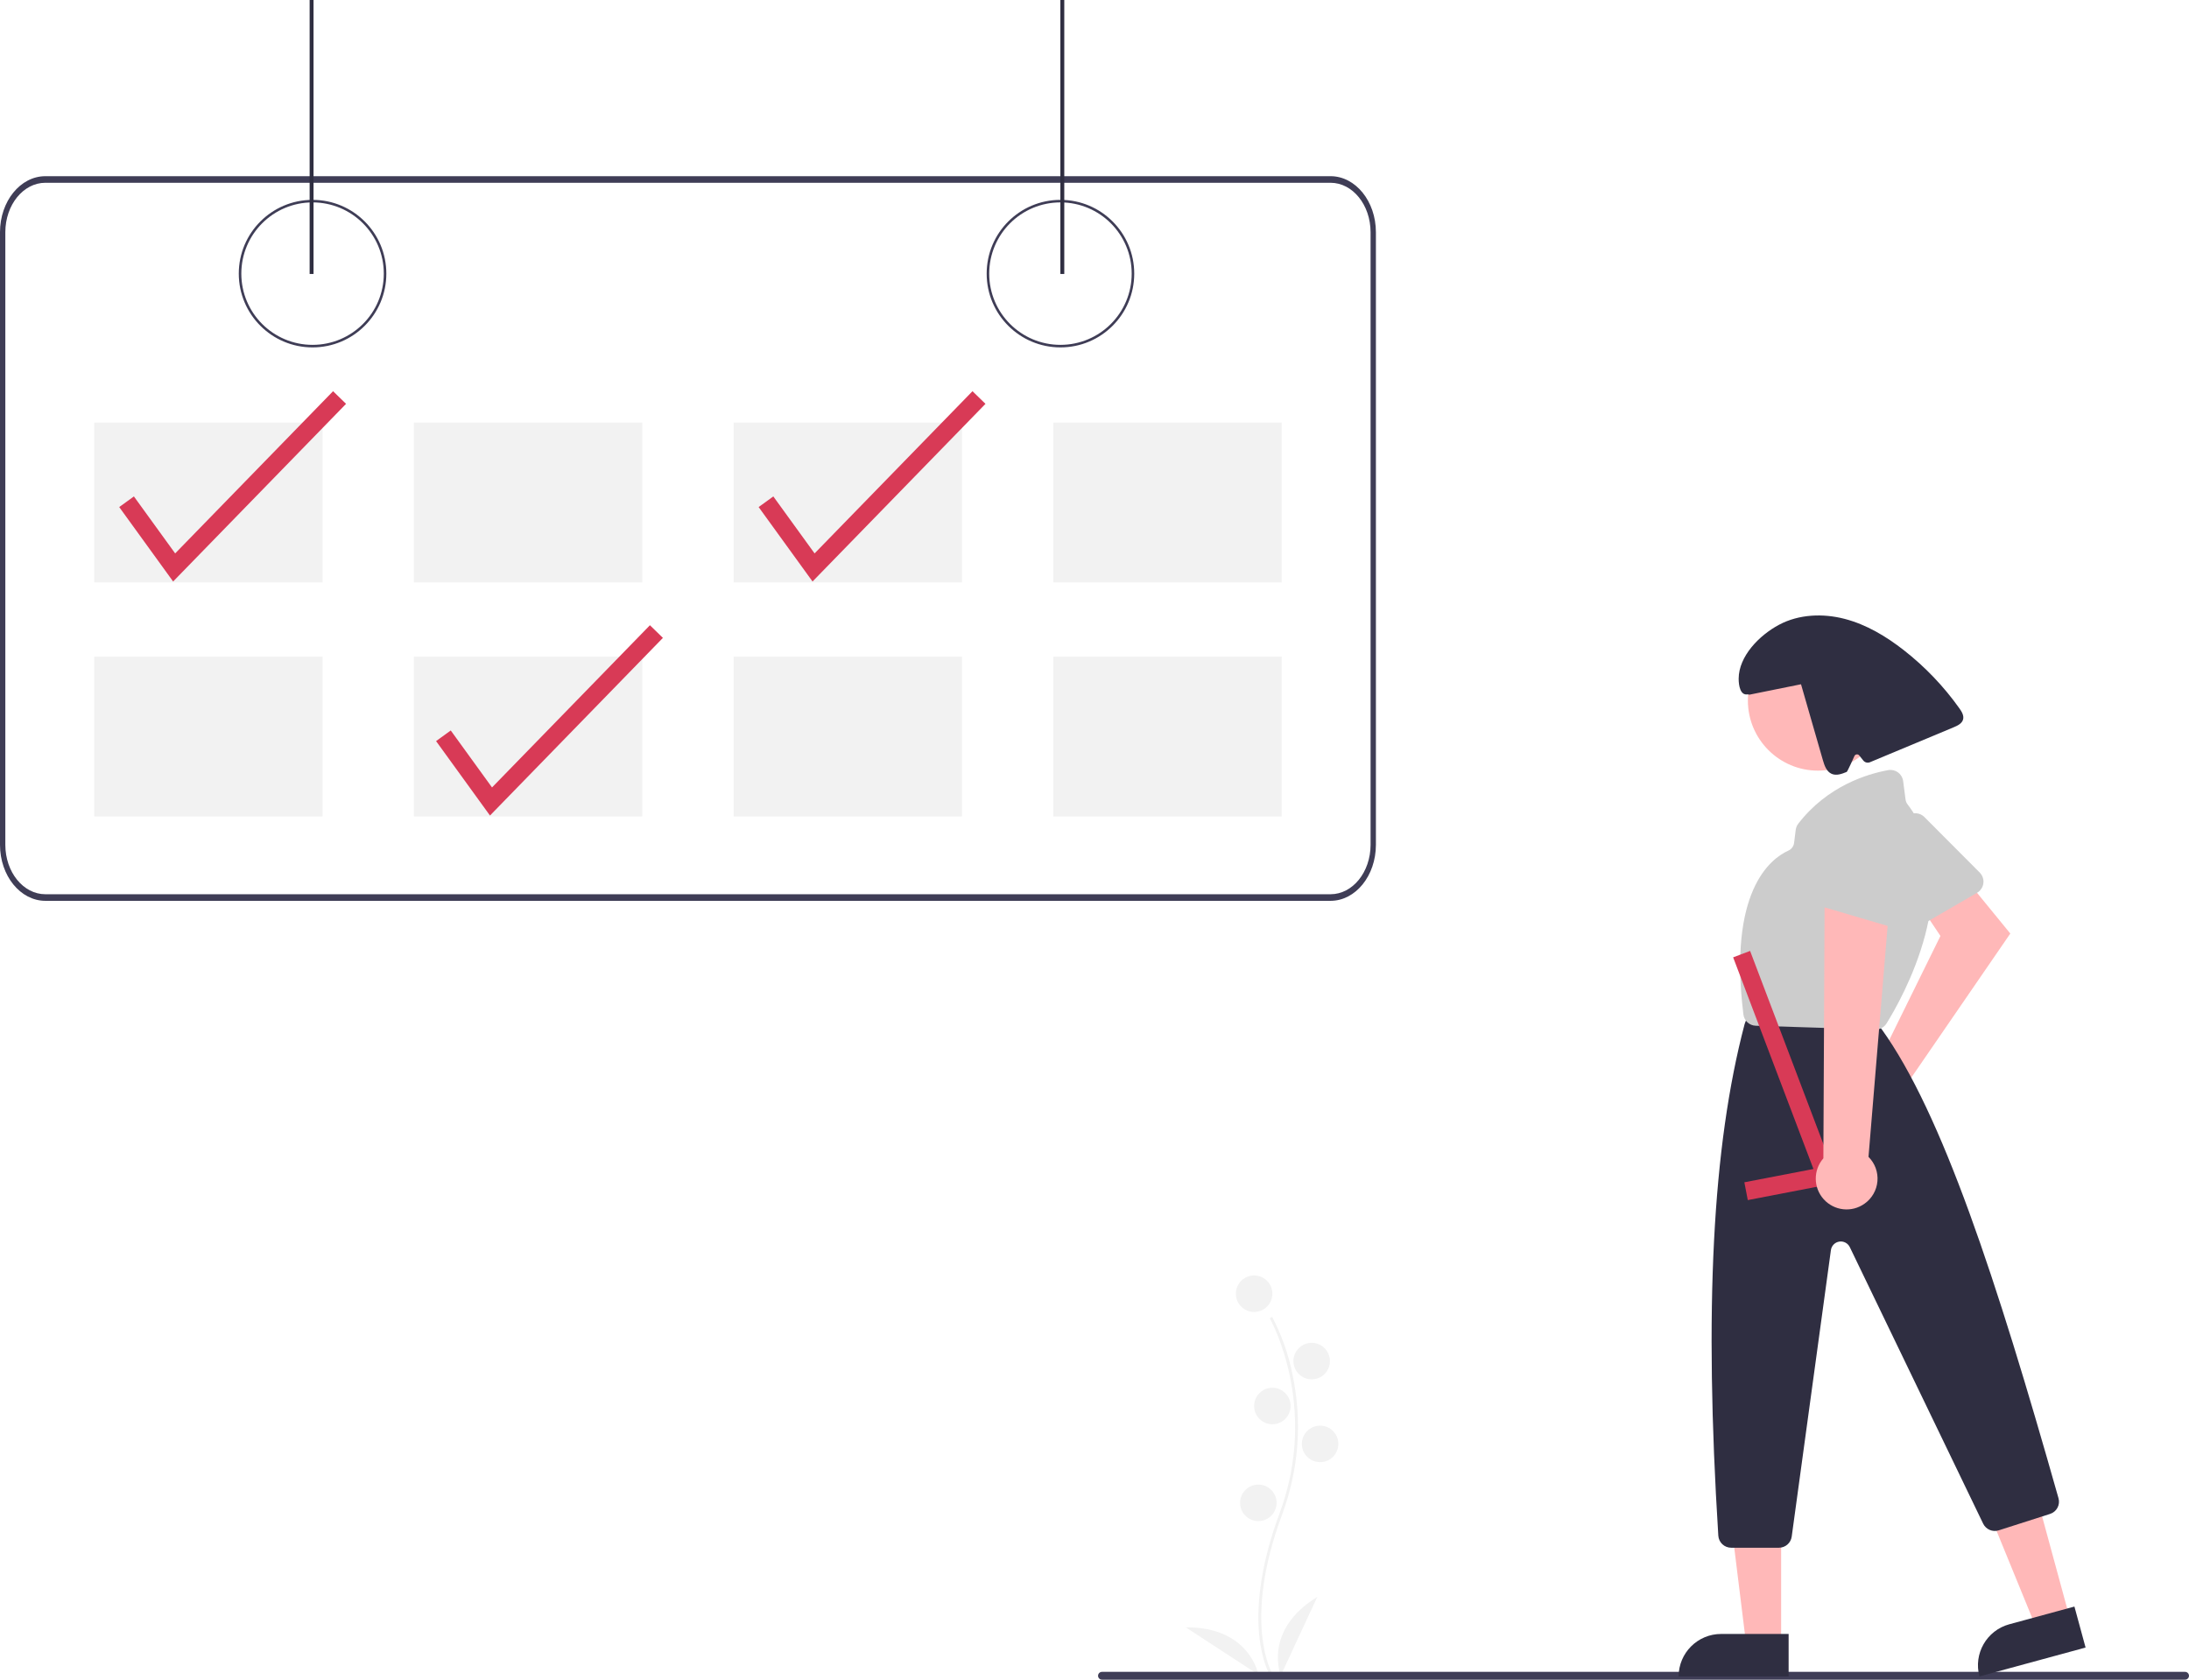
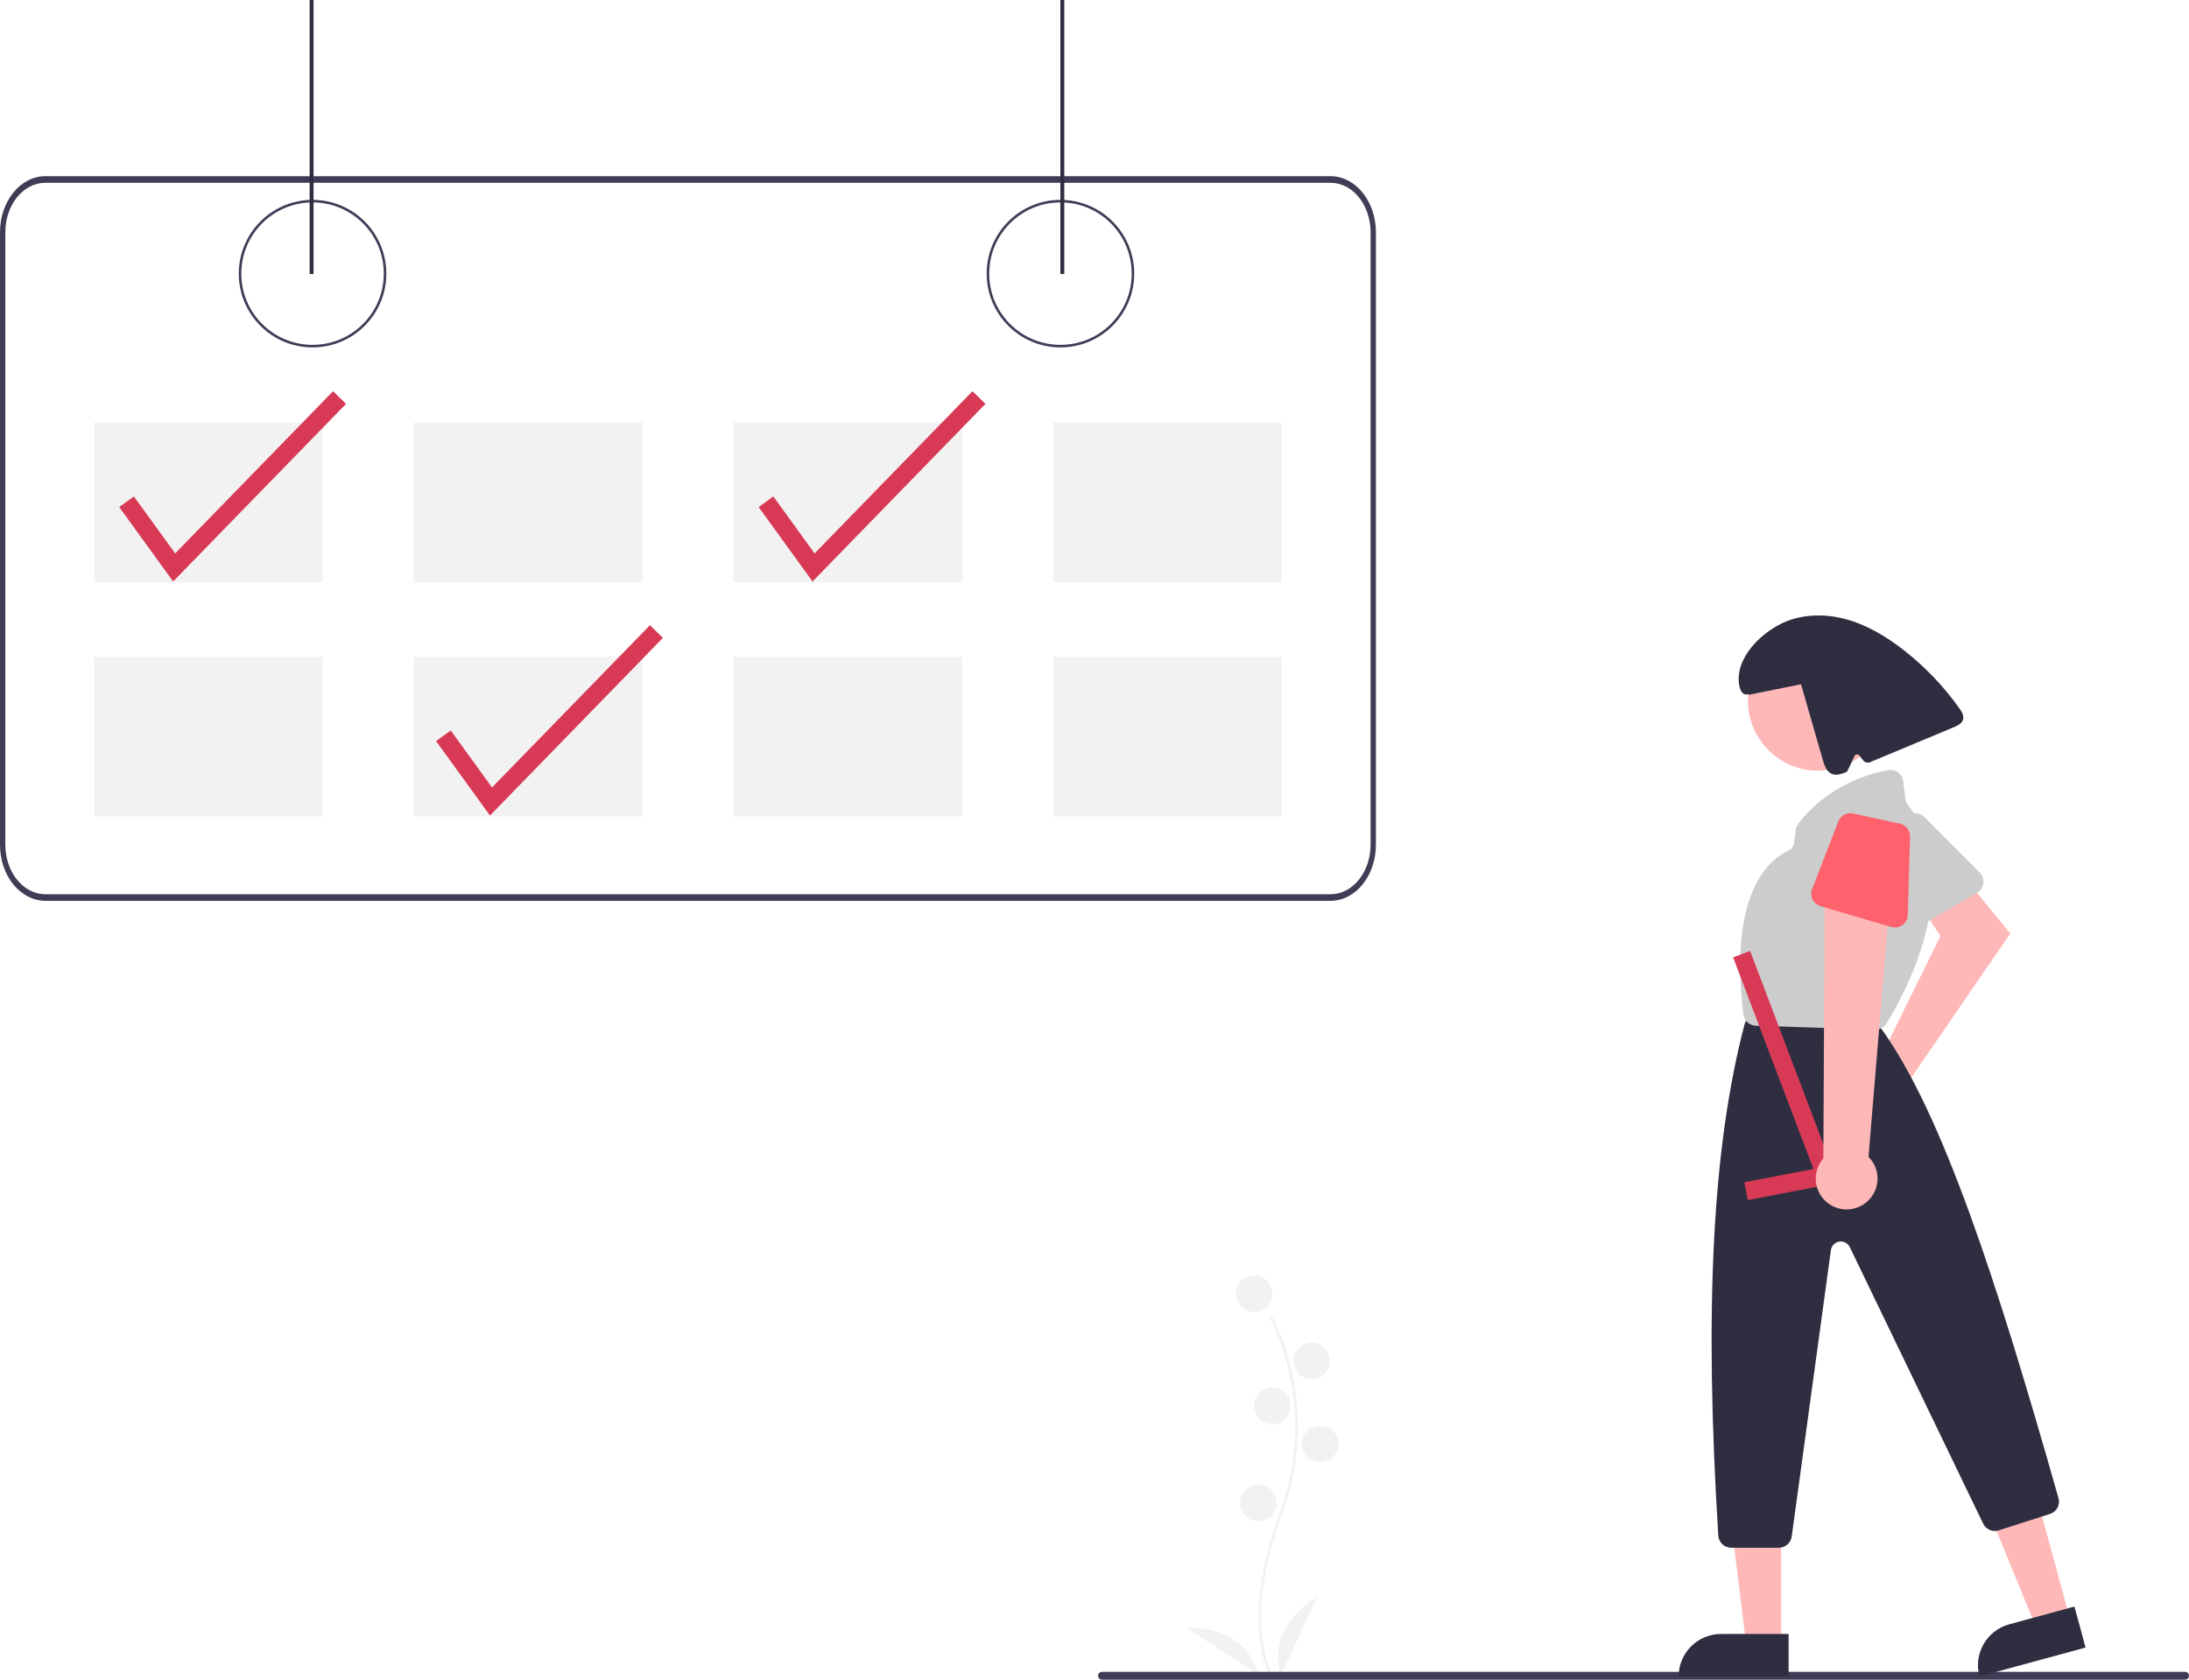
<svg xmlns="http://www.w3.org/2000/svg" data-name="Layer 1" width="766.847" height="588.524" viewBox="0 0 766.847 588.524">
  <g id="ad541598-f069-4770-8bea-87004c1f5716" data-name="Group 7">
    <path id="f29270bb-d112-452d-932b-13393490bccd-61" data-name="Path 149" d="M661.4,742.552c-.111-.184-2.774-4.628-3.697-13.854-.846-8.465-.302-22.733,7.098-42.636,14.019-37.705-3.231-68.127-3.407-68.43l.851-.494a75.598,75.598,0,0,1,7.125,20.184,88.057,88.057,0,0,1-3.647,49.082c-13.994,37.641-3.59,55.459-3.484,55.635Z" transform="translate(-216.5766 -155.738)" fill="#f2f2f2" />
    <circle id="fcebc901-c108-48a2-87e5-7ddb6540303c" data-name="Ellipse 19" cx="439.342" cy="453.287" r="6.393" fill="#f2f2f2" />
    <circle id="b5fd1405-e948-4f51-8090-73404e30ab37" data-name="Ellipse 20" cx="459.505" cy="476.892" r="6.393" fill="#f2f2f2" />
    <circle id="ac970879-223f-419f-9066-0afbab83f669" data-name="Ellipse 21" cx="445.735" cy="492.629" r="6.393" fill="#f2f2f2" />
    <circle id="a05fe744-c6b8-499a-b570-83da982f4ab7" data-name="Ellipse 22" cx="462.456" cy="505.907" r="6.393" fill="#f2f2f2" />
    <circle id="aa7e6742-c9e7-4b11-83e1-b132a19c1cd6" data-name="Ellipse 23" cx="440.817" cy="526.562" r="6.393" fill="#f2f2f2" />
    <path id="b97b0dec-9dc3-4d20-978e-1db07813fbb6-62" data-name="Path 150" d="M665.262,742.785s-6.393-15.737,12.786-27.54Z" transform="translate(-216.5766 -155.738)" fill="#f2f2f2" />
    <path id="adf0fd01-34d6-447b-82cb-31f3ba0f5028-63" data-name="Path 151" d="M657.401,742.502s-2.91-16.735-25.429-16.591Z" transform="translate(-216.5766 -155.738)" fill="#f2f2f2" />
  </g>
  <path id="ab4f3350-d584-452d-9eac-b0b73bd1c74e-64" data-name="Path 140" d="M326.072,277.457a25.846,25.846,0,1,1,25.846-25.846,25.846,25.846,0,0,1-25.846,25.846Zm0-50.8a24.955,24.955,0,1,0,24.955,24.955,24.955,24.955,0,0,0-24.955-24.955Z" transform="translate(-216.5766 -155.738)" fill="#3f3d56" />
  <path id="b38c2432-9b55-44a1-a6c5-37f262cb8526-65" data-name="Path 174" d="M588.072,277.457a25.846,25.846,0,1,1,25.846-25.846,25.846,25.846,0,0,1-25.846,25.846Zm0-50.8a24.955,24.955,0,1,0,24.955,24.955,24.955,24.955,0,0,0-24.955-24.955Z" transform="translate(-216.5766 -155.738)" fill="#3f3d56" />
  <path id="b9a1c0cd-2b1d-41a9-871b-afddc5e936af-66" data-name="Path 146" d="M682.702,217.47h-450.245c-8.765.015-15.868,8.79-15.88,19.62V451.747c.012,10.829,7.115,19.6,15.88,19.62h450.245c8.765-.015,15.868-8.79,15.88-19.62V237.089c-.012-10.829-7.115-19.6-15.88-19.62Zm14.014,234.277c-.01,9.556-6.277,17.3-14.012,17.311h-450.247c-7.735-.012-14-7.755-14.012-17.311V237.089c.009-9.556,6.277-17.3,14.012-17.311h450.245c7.735.012,14,7.755,14.012,17.311Z" transform="translate(-216.5766 -155.738)" fill="#3f3d56" />
  <rect id="a89ccb60-c26f-4785-b3c5-3332740adbf1" data-name="Rectangle 21" x="33" y="148.068" width="80" height="56" fill="#f2f2f2" />
  <rect id="b7e05322-8b5b-4202-896a-d010557e20ee" data-name="Rectangle 30" x="145" y="148.068" width="80" height="56" fill="#f2f2f2" />
  <rect id="ad37576e-0400-4032-9a23-fea9f12fbce1" data-name="Rectangle 31" x="257" y="148.068" width="80" height="56" fill="#f2f2f2" />
  <rect id="aa533c7f-257d-4f82-9a34-f3791ed05f8e" data-name="Rectangle 32" x="369" y="148.068" width="80" height="56" fill="#f2f2f2" />
  <rect id="ab695b59-e86b-4a87-812a-08bf740c05b4" data-name="Rectangle 33" x="33" y="230.068" width="80" height="56" fill="#f2f2f2" />
  <rect id="a6c88313-aaf4-41f2-8928-a742f49a0902" data-name="Rectangle 34" x="145" y="230.068" width="80" height="56" fill="#f2f2f2" />
  <rect id="f58c3339-a4c0-4d62-ba2a-e54ff2bf716d" data-name="Rectangle 35" x="257" y="230.068" width="80" height="56" fill="#f2f2f2" />
  <rect id="a422fb6a-8004-41fc-ab64-b502da5703c1" data-name="Rectangle 36" x="369" y="230.068" width="80" height="56" fill="#f2f2f2" />
  <path id="e86106fc-25bd-447d-bb7e-e20bb3b23e30-67" data-name="Path 168" d="M388.226,441.48l-18.885-26.081,5.144-3.724,14.456,19.963,55.317-56.832,4.55,4.43Z" transform="translate(-216.5766 -155.738)" fill="#d83a56" />
  <path id="aa2d9f48-069a-485a-b75e-c70dd332b5e8-68" data-name="Path 176" d="M501.226,359.48l-18.885-26.081,5.144-3.724,14.456,19.963,55.317-56.832,4.55,4.43Z" transform="translate(-216.5766 -155.738)" fill="#d83a56" />
  <rect id="a17708df-8f3a-464e-8619-6278c337a09b" data-name="Rectangle 38" x="108.469" width="1.367" height="95.99" fill="#2f2e41" />
  <rect id="e9aa34a1-352e-42c8-a0fd-7deef0e48a7e" data-name="Rectangle 40" x="371.469" width="1.367" height="95.99" fill="#2f2e41" />
  <path id="fc392f67-ef8a-4310-beff-ce5a3a27e5fb-69" data-name="Path 88" d="M981.958,744.259h-379.251a1.375,1.375,0,1,1,0-2.744h379.251a1.375,1.375,0,1,1,0,2.744Z" transform="translate(-216.5766 -155.738)" fill="#3f3d56" />
  <path id="ba3ff805-5da2-4d08-bd39-7111d50a55d9-70" data-name="Path 238" d="M277.226,359.48l-18.885-26.081,5.144-3.724,14.456,19.963,55.317-56.832,4.55,4.43Z" transform="translate(-216.5766 -155.738)" fill="#d83a56" />
  <g id="b4e7e83f-48c8-42d0-a802-1200052d292a" data-name="Group 8">
    <path id="bdecccf6-f579-4d39-b60a-bacda51b23df-71" data-name="Path 200" d="M872.826,528.524a10.531,10.531,0,0,1,1.621-.347l21.9-44.5-6.686-10.023,13.807-12.067,17.357,21.24-35.351,51.448a10.5,10.5,0,1,1-12.648-5.751Z" transform="translate(-216.5766 -155.738)" fill="#ffb8b8" />
    <path id="b851710e-73ca-4439-b312-82ecd7f1d520-72" data-name="Path 201" d="M910.209,467.742a4.513,4.513,0,0,1-1.016.8l-22.406,12.989a4.5,4.5,0,0,1-6.15-1.637q-.094-.162-.174-.331l-10.9-23.023a4.476,4.476,0,0,1,1.537-5.645l13.889-9.448a4.5,4.5,0,0,1,5.718.544l19.413,19.481a4.5,4.5,0,0,1,.086,6.269Z" transform="translate(-216.5766 -155.738)" fill="#ccc" />
    <path id="ad151a06-cd68-422d-8460-5ec9215ef0ce-73" data-name="Path 202" d="M941.669,722.713l-11.83,3.219-18.045-44.1,17.46-4.751Z" transform="translate(-216.5766 -155.738)" fill="#ffb8b8" />
    <path id="a741d46f-b26c-45f0-81fb-c6a01d8961c3-74" data-name="Path 203" d="M920.472,724.845l22.814-6.207,3.907,14.361L910.015,743.115a14.887,14.887,0,0,1,10.456-18.273h0Z" transform="translate(-216.5766 -155.738)" fill="#2f2e41" />
    <path id="b643b79b-b2db-4e0a-a6b9-2a26cd7af685-75" data-name="Path 204" d="M840.538,731.74h-12.261l-5.833-47.288h18.094Z" transform="translate(-216.5766 -155.738)" fill="#ffb8b8" />
    <path id="a8551279-f8d8-4e53-ac0b-f4d7d43df3e0-76" data-name="Path 205" d="M819.521,728.236h23.644v14.888H804.634a14.887,14.887,0,0,1,14.886-14.888Z" transform="translate(-216.5766 -155.738)" fill="#2f2e41" />
    <circle id="ffb0ed30-f7ca-4f01-bb29-dfb3f0108b7e" data-name="Ellipse 33" cx="636.878" cy="245.451" r="24.561" fill="#ffb8b8" />
    <path id="fe8d7a91-2eb0-4840-bbb3-2ac5f6694a19-77" data-name="Path 206" d="M839.787,698.024h-16.753a4.513,4.513,0,0,1-4.5-4.223c-4.992-79.361-2.072-136.289,9.19-179.153a4.692,4.692,0,0,1,.182-.552l.9-2.243a4.479,4.479,0,0,1,4.179-2.829h34.452a4.493,4.493,0,0,1,3.417,1.571l4.679,5.46c.091.106.177.215.259.329,21.1,29.426,40.011,86.954,61.912,164.278a4.485,4.485,0,0,1-2.958,5.517l-18,5.762a4.524,4.524,0,0,1-5.425-2.332l-46.723-96.907a3.5,3.5,0,0,0-6.62,1.046L844.246,694.133A4.517,4.517,0,0,1,839.787,698.024Z" transform="translate(-216.5766 -155.738)" fill="#2f2e41" />
    <path id="ac260d39-3f12-4112-9245-19e088f5ff96-78" data-name="Path 207" d="M873.645,516.455h-.141l-41.851-1.324a4.485,4.485,0,0,1-4.329-3.954c-5.3-42.941,9.244-54.445,15.746-57.4a3.46,3.46,0,0,0,2.012-2.743l.563-4.5a4.483,4.483,0,0,1,.889-2.186c10.194-13.205,24.113-17.434,31.5-18.778a4.493,4.493,0,0,1,5.217,3.628q.02.111.034.222l.843,6.463a3.559,3.559,0,0,0,.713,1.691c21.259,27.792-2.424,68.827-7.388,76.771h0A4.508,4.508,0,0,1,873.645,516.455Z" transform="translate(-216.5766 -155.738)" fill="#ccc" />
    <path id="b7ced118-7cfa-4844-a3c8-435a3db4f4e2-79" data-name="Path 239" d="M860.476,570.127l-31.619,6.093-1.201-6.236,24.202-4.665L823.729,491.167l5.938-2.251Z" transform="translate(-216.5766 -155.738)" fill="#d83a56" />
    <path id="a52cfa20-9d3d-49ed-8bbb-6f27952576f3-80" data-name="Path 208" d="M903.008,403.954a97.752,97.752,0,0,0-19.505-20.42c-6.2-4.841-13.1-8.978-20.709-10.956s-16.019-1.642-22.963,2.049-14.125,11.025-14.169,18.889c-.014,2.527.629,5.945,3.117,5.508l.72.1,18.007-3.637,7.669,26.616c.539,1.87,1.262,3.961,3.037,4.758,1.672.751,3.6.043,5.3-.663.278-.116,2.668-5.482,2.668-5.482a1,1,0,0,1,1.723-.288l1.42,1.775a2,2,0,0,0,2.332.6l29.366-12.259c1.353-.565,2.865-1.3,3.257-2.715C904.648,406.468,903.82,405.1,903.008,403.954Z" transform="translate(-216.5766 -155.738)" fill="#2f2e41" />
    <path id="bd21c6a3-3a01-4e11-8b47-ec36a28067e7-81" data-name="Path 211" d="M869.742,577.49a10.743,10.743,0,0,0,1.406-16.412l7.773-93.871-23.144,3.184-.44,91.2a10.8,10.8,0,0,0,14.4,15.9Z" transform="translate(-216.5766 -155.738)" fill="#ffb8b8" />
-     <path id="b8799e3f-759a-46c3-9e68-c27b7b779f3b-82" data-name="Path 212" d="M880.434,480.724a4.513,4.513,0,0,1-1.28-.185l-24.846-7.308a4.5,4.5,0,0,1-3.047-5.587q.053-.179.12-.354l9.195-23.754a4.476,4.476,0,0,1,5.153-2.772l16.415,3.568a4.5,4.5,0,0,1,3.542,4.521l-.764,27.492a4.5,4.5,0,0,1-4.488,4.378Z" transform="translate(-216.5766 -155.738)" fill="#ccc" />
+     <path id="b8799e3f-759a-46c3-9e68-c27b7b779f3b-82" data-name="Path 212" d="M880.434,480.724a4.513,4.513,0,0,1-1.28-.185l-24.846-7.308a4.5,4.5,0,0,1-3.047-5.587q.053-.179.12-.354l9.195-23.754a4.476,4.476,0,0,1,5.153-2.772l16.415,3.568a4.5,4.5,0,0,1,3.542,4.521l-.764,27.492a4.5,4.5,0,0,1-4.488,4.378Z" transform="translate(-216.5766 -155.738)" fill="#FF616D" />
  </g>
</svg>
